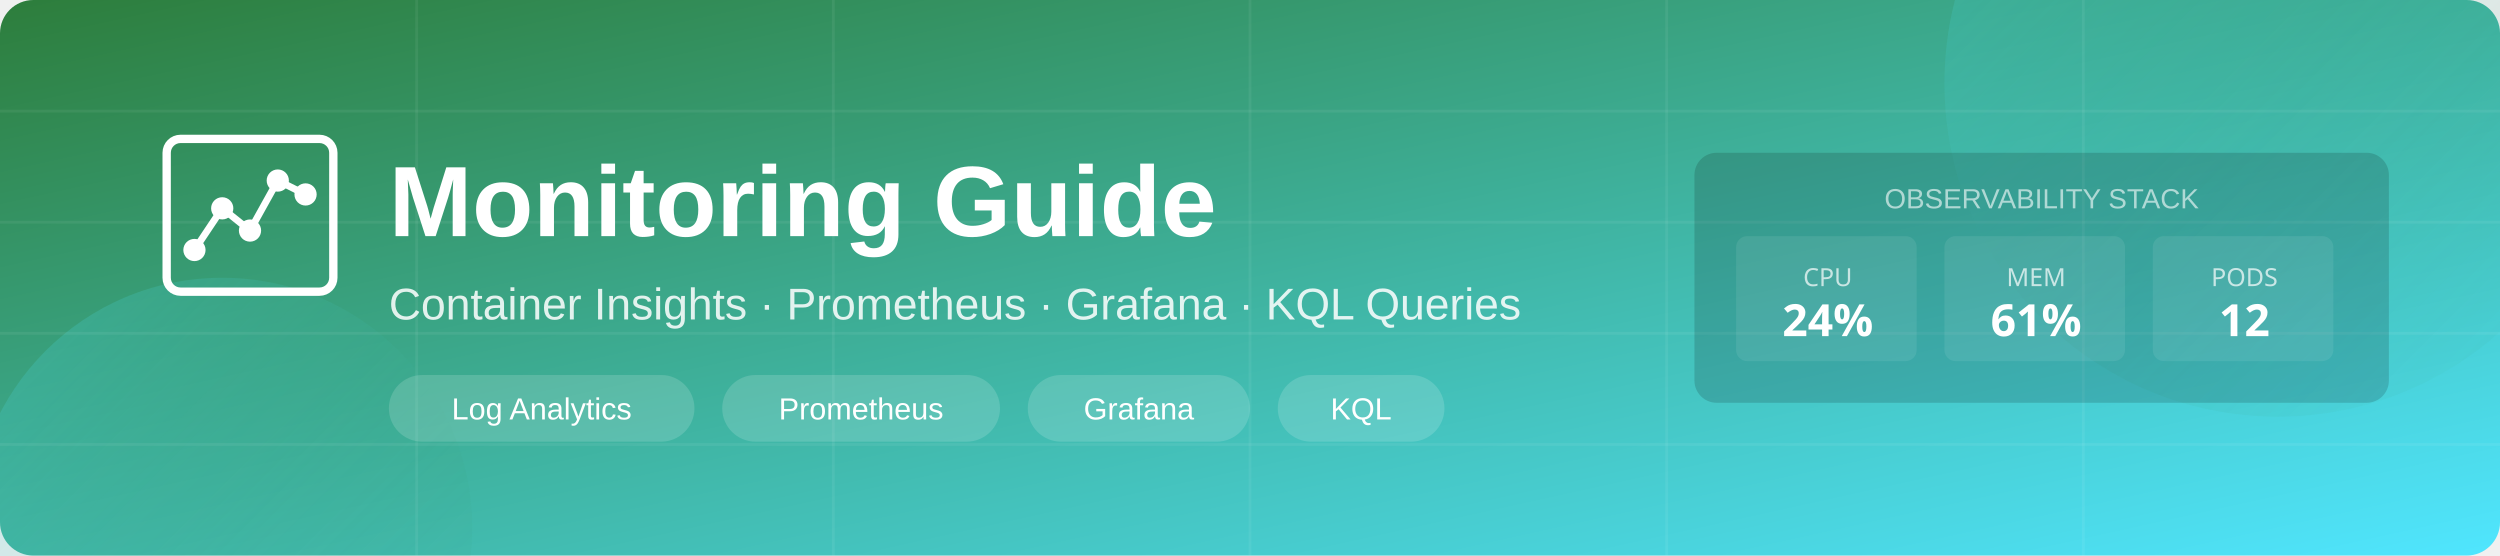
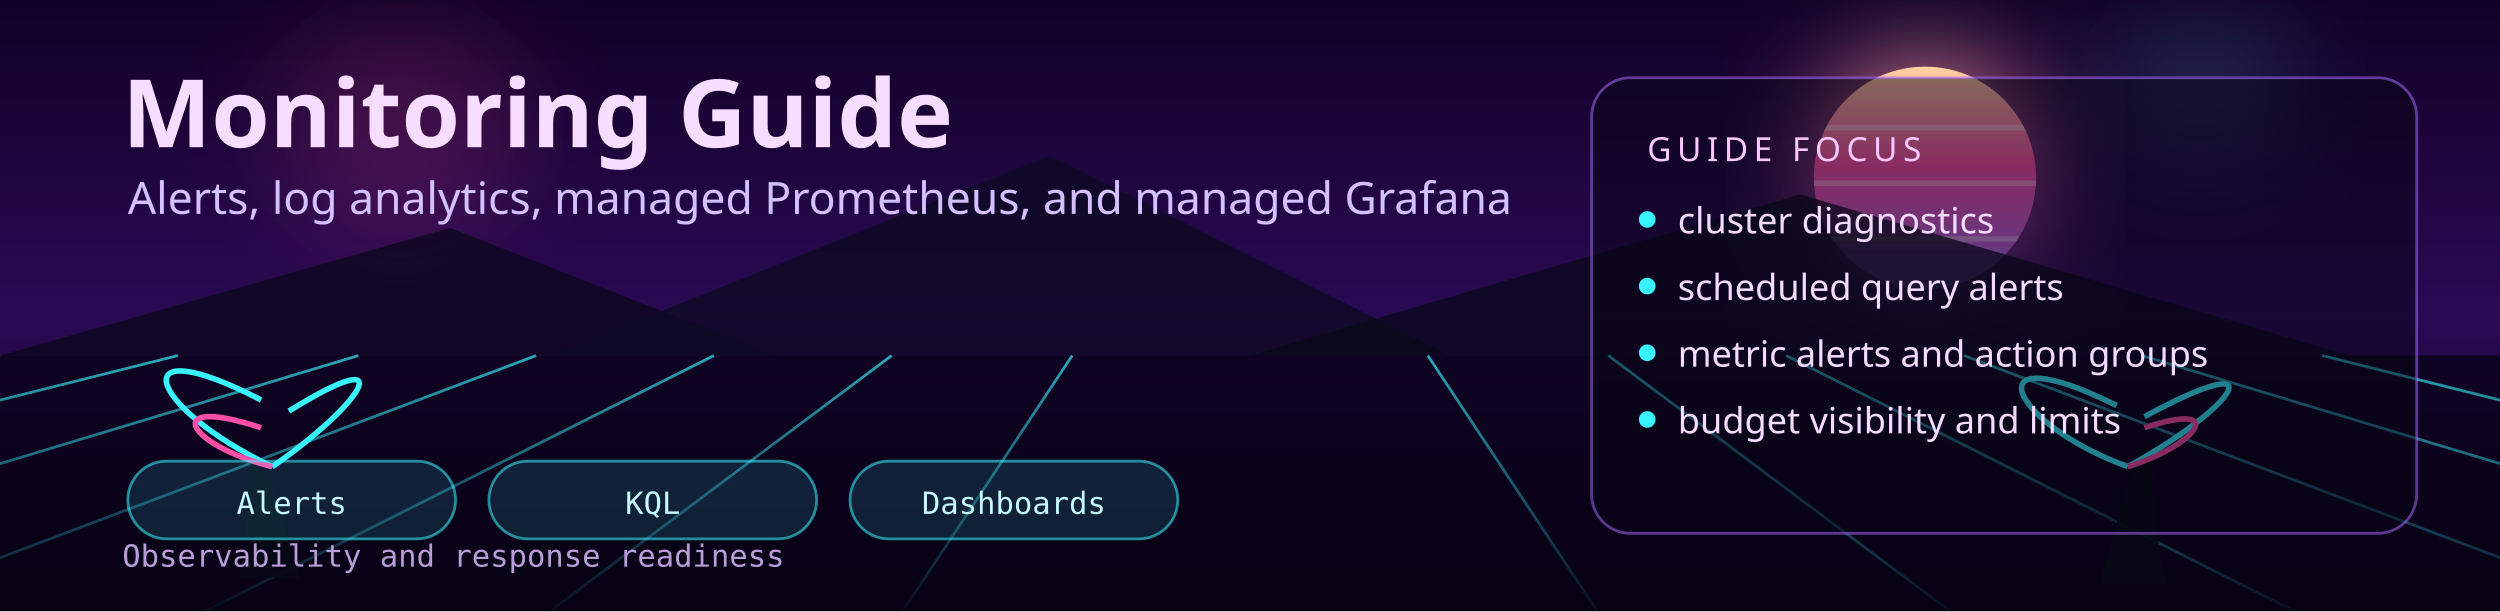
- <svg xmlns="http://www.w3.org/2000/svg" viewBox="0 0 900 200">
+ <svg xmlns="http://www.w3.org/2000/svg" width="900" height="220" viewBox="0 0 900 220">
  <defs>
-     <linearGradient id="bg" x1="0%" y1="0%" x2="100%" y2="100%">
-       <stop offset="0%" style="stop-color:#2D7D3B" />
-       <stop offset="100%" style="stop-color:#50E6FF" />
+     <linearGradient id="bg" x1="0" y1="0" x2="0" y2="1">
+       <stop offset="0%" stop-color="#120126" />
+       <stop offset="52%" stop-color="#2a0954" />
+       <stop offset="100%" stop-color="#070111" />
    </linearGradient>
-     <linearGradient id="glow" x1="0%" y1="0%" x2="100%" y2="100%">
-       <stop offset="0%" style="stop-color:#50E6FF;stop-opacity:0.25" />
-       <stop offset="100%" style="stop-color:#2D7D3B;stop-opacity:0" />
+     <linearGradient id="sun" x1="0" y1="0" x2="0" y2="1">
+       <stop offset="0%" stop-color="#ffd29f" />
+       <stop offset="45%" stop-color="#ff4ea8" />
+       <stop offset="100%" stop-color="#a56fff" />
    </linearGradient>
+     <linearGradient id="grid" x1="0" y1="0" x2="0" y2="1">
+       <stop offset="0%" stop-color="rgba(57,244,255,0.75)" />
+       <stop offset="100%" stop-color="rgba(57,244,255,0.05)" />
+     </linearGradient>
+     <filter id="softGlow" x="-40%" y="-40%" width="180%" height="180%">
+       <feGaussianBlur stdDeviation="20" />
+     </filter>
+     <clipPath id="sunClip">
+       <circle cx="693" cy="64" r="40" />
+     </clipPath>
  </defs>
-   <rect width="900" height="200" rx="12" fill="url(#bg)" />
-   <circle cx="820" cy="30" r="120" fill="url(#glow)" />
-   <circle cx="80" cy="190" r="90" fill="url(#glow)" />
-   <g stroke="rgba(255,255,255,0.06)" stroke-width="1">
-     <line x1="0" y1="40" x2="900" y2="40" />
-     <line x1="0" y1="80" x2="900" y2="80" />
-     <line x1="0" y1="120" x2="900" y2="120" />
-     <line x1="0" y1="160" x2="900" y2="160" />
-     <line x1="150" y1="0" x2="150" y2="200" />
-     <line x1="300" y1="0" x2="300" y2="200" />
-     <line x1="450" y1="0" x2="450" y2="200" />
-     <line x1="600" y1="0" x2="600" y2="200" />
-     <line x1="750" y1="0" x2="750" y2="200" />
+   <rect width="900" height="220" fill="url(#bg)" />
+   <circle cx="693" cy="64" r="40" fill="url(#sun)" filter="url(#softGlow)" opacity="0.9" />
+   <circle cx="693" cy="64" r="40" fill="url(#sun)" />
+   <g clip-path="url(#sunClip)" stroke="rgba(255,255,255,0.35)" stroke-width="2">
+     <line x1="653" y1="46" x2="733" y2="46" />
+     <line x1="653" y1="66" x2="733" y2="66" />
+     <line x1="653" y1="86" x2="733" y2="86" />
+     <line x1="653" y1="106" x2="733" y2="106" />
  </g>
-   <g transform="translate(55,45)" fill="none" stroke="white" stroke-width="3" stroke-linecap="round" stroke-linejoin="round">
-     <rect x="5" y="5" width="60" height="55" rx="5" />
-     <polyline points="15,45 25,30 35,38 45,20 55,25" stroke-width="2.5" />
-     <circle cx="15" cy="45" r="2.5" fill="white" />
-     <circle cx="25" cy="30" r="2.5" fill="white" />
-     <circle cx="35" cy="38" r="2.5" fill="white" />
-     <circle cx="45" cy="20" r="2.5" fill="white" />
-     <circle cx="55" cy="25" r="2.5" fill="white" />
+   <circle cx="144" cy="48" r="42" fill="rgba(255,78,168,0.18)" filter="url(#softGlow)" />
+   <circle cx="792" cy="26" r="33" fill="rgba(57,244,255,0.14)" filter="url(#softGlow)" />
+   <polygon points="0,128 162,82 279,128" fill="rgba(8,8,22,0.7)" />
+   <polygon points="198,128 378,56 522,128" fill="rgba(14,10,36,0.82)" />
+   <polygon points="450,128 648,70 846,128" fill="rgba(8,8,26,0.75)" />
+   <rect x="0" y="128" width="900" height="92" fill="rgba(7,2,20,0.72)" />
+   <g stroke="url(#grid)" stroke-width="1" opacity="0.9">
+     <line x1="0" y1="136" x2="900" y2="136" />
+     <line x1="0" y1="154" x2="900" y2="154" />
+     <line x1="0" y1="172" x2="900" y2="172" />
+     <line x1="0" y1="190" x2="900" y2="190" />
+     <line x1="0" y1="208" x2="900" y2="208" />
+     <line x1="0" y1="128" x2="-427" y2="220" />
+     <line x1="64" y1="128" x2="-303" y2="220" />
+     <line x1="129" y1="128" x2="-176" y2="220" />
+     <line x1="193" y1="128" x2="-51" y2="220" />
+     <line x1="257" y1="128" x2="74" y2="220" />
+     <line x1="321" y1="128" x2="198" y2="220" />
+     <line x1="386" y1="128" x2="325" y2="220" />
+     <line x1="450" y1="128" x2="450" y2="220" />
+     <line x1="514" y1="128" x2="575" y2="220" />
+     <line x1="579" y1="128" x2="702" y2="220" />
+     <line x1="643" y1="128" x2="826" y2="220" />
+     <line x1="707" y1="128" x2="951" y2="220" />
+     <line x1="771" y1="128" x2="1076" y2="220" />
+     <line x1="836" y1="128" x2="1203" y2="220" />
+     <line x1="900" y1="128" x2="1328" y2="220" />
  </g>
-   <text x="140" y="85" font-family="Segoe UI,Arial,sans-serif" font-size="36" font-weight="700" fill="white">Monitoring Guide</text>
-   <text x="140" y="115" font-family="Segoe UI,Arial,sans-serif" font-size="16" fill="rgba(255,255,255,0.85)">Container Insights · Prometheus · Grafana · KQL Queries</text>
-   <g transform="translate(140,135)">
-     <rect width="110" height="24" rx="12" fill="rgba(255,255,255,0.15)" />
-     <text x="55" y="16" font-family="Segoe UI,Arial,sans-serif" font-size="11" fill="white" text-anchor="middle">Log Analytics</text>
-     <rect x="120" width="100" height="24" rx="12" fill="rgba(255,255,255,0.15)" />
-     <text x="170" y="16" font-family="Segoe UI,Arial,sans-serif" font-size="11" fill="white" text-anchor="middle">Prometheus</text>
-     <rect x="230" width="80" height="24" rx="12" fill="rgba(255,255,255,0.15)" />
-     <text x="270" y="16" font-family="Segoe UI,Arial,sans-serif" font-size="11" fill="white" text-anchor="middle">Grafana</text>
-     <rect x="320" width="60" height="24" rx="12" fill="rgba(255,255,255,0.15)" />
-     <text x="350" y="16" font-family="Segoe UI,Arial,sans-serif" font-size="11" fill="white" text-anchor="middle">KQL</text>
+   <path d="M 86 208 C 94 168, 84 158, 98 174 L 108 208 Z" fill="rgba(8,8,22,0.92)" />
+   <path d="M 98 168 C 52 146, 44 118, 94 144" stroke="#39f4ff" stroke-width="2" fill="none" />
+   <path d="M 98 168 C 130 146, 146 122, 104 148" stroke="#39f4ff" stroke-width="2" fill="none" />
+   <path d="M 98 168 C 66 160, 58 142, 94 154" stroke="#ff4ea8" stroke-width="2" fill="none" />
+   <path d="M 780 210 C 770 172, 782 152, 766 174 L 756 210 Z" fill="rgba(8,8,22,0.92)" />
+   <path d="M 766 168 C 722 152, 710 120, 762 146" stroke="#39f4ff" stroke-width="2" fill="none" />
+   <path d="M 766 168 C 806 146, 820 124, 772 150" stroke="#39f4ff" stroke-width="2" fill="none" />
+   <path d="M 766 168 C 792 160, 802 144, 772 154" stroke="#ff4ea8" stroke-width="2" fill="none" />
+   <text x="44" y="53" font-family="'Orbitron','Segoe UI',sans-serif" font-size="34" font-weight="700" fill="#f7ddff">Monitoring Guide</text>
+   <text x="46" y="77" font-family="'Space Grotesk','Segoe UI',sans-serif" font-size="16" fill="#d4c0ff">Alerts, log analytics, managed Prometheus, and managed Grafana</text>
+   <g transform="translate(46,166)">
+     <rect width="118" height="28" rx="14" fill="rgba(57,244,255,0.13)" stroke="rgba(57,244,255,0.55)" />
+     <text x="59" y="19" text-anchor="middle" font-family="'IBM Plex Mono','Consolas',monospace" font-size="11" fill="#c7faff">Alerts</text>
  </g>
-   <g transform="translate(610,55)">
-     <rect width="250" height="90" rx="8" fill="rgba(0,0,0,0.15)" />
-     <text x="125" y="20" font-family="Segoe UI,Arial,sans-serif" font-size="10" fill="rgba(255,255,255,0.6)" text-anchor="middle">OBSERVABILITY STACK</text>
-     <g transform="translate(15,30)">
-       <rect width="65" height="45" rx="4" fill="rgba(255,255,255,0.08)" />
-       <text x="33" y="18" font-family="Segoe UI" font-size="9" fill="rgba(255,255,255,0.7)" text-anchor="middle">CPU</text>
-       <text x="33" y="36" font-family="Segoe UI" font-size="16" fill="white" text-anchor="middle" font-weight="600">24%</text>
-     </g>
-     <g transform="translate(90,30)">
-       <rect width="65" height="45" rx="4" fill="rgba(255,255,255,0.08)" />
-       <text x="33" y="18" font-family="Segoe UI" font-size="9" fill="rgba(255,255,255,0.7)" text-anchor="middle">MEM</text>
-       <text x="33" y="36" font-family="Segoe UI" font-size="16" fill="white" text-anchor="middle" font-weight="600">61%</text>
-     </g>
-     <g transform="translate(165,30)">
-       <rect width="65" height="45" rx="4" fill="rgba(255,255,255,0.08)" />
-       <text x="33" y="18" font-family="Segoe UI" font-size="9" fill="rgba(255,255,255,0.7)" text-anchor="middle">PODS</text>
-       <text x="33" y="36" font-family="Segoe UI" font-size="16" fill="white" text-anchor="middle" font-weight="600">12</text>
-     </g>
+   <g transform="translate(176,166)">
+     <rect width="118" height="28" rx="14" fill="rgba(57,244,255,0.13)" stroke="rgba(57,244,255,0.55)" />
+     <text x="59" y="19" text-anchor="middle" font-family="'IBM Plex Mono','Consolas',monospace" font-size="11" fill="#c7faff">KQL</text>
  </g>
+   <g transform="translate(306,166)">
+     <rect width="118" height="28" rx="14" fill="rgba(57,244,255,0.13)" stroke="rgba(57,244,255,0.55)" />
+     <text x="59" y="19" text-anchor="middle" font-family="'IBM Plex Mono','Consolas',monospace" font-size="11" fill="#c7faff">Dashboards</text>
+   </g>
+   <g transform="translate(573,28)">
+     <rect width="297" height="164" rx="14" fill="rgba(7,5,20,0.48)" stroke="rgba(165,111,255,0.52)" />
+     <text x="20" y="30" font-family="'Orbitron','Segoe UI',sans-serif" font-size="12" letter-spacing="2" fill="#f9c8ff">GUIDE FOCUS</text>
+     <circle cx="20" cy="51" r="3" fill="#39f4ff" />
+     <text x="31" y="56" font-family="'Space Grotesk','Segoe UI',sans-serif" font-size="13" fill="#f3dcff">cluster diagnostics</text>
+     <circle cx="20" cy="75" r="3" fill="#39f4ff" />
+     <text x="31" y="80" font-family="'Space Grotesk','Segoe UI',sans-serif" font-size="13" fill="#f3dcff">scheduled query alerts</text>
+     <circle cx="20" cy="99" r="3" fill="#39f4ff" />
+     <text x="31" y="104" font-family="'Space Grotesk','Segoe UI',sans-serif" font-size="13" fill="#f3dcff">metric alerts and action groups</text>
+     <circle cx="20" cy="123" r="3" fill="#39f4ff" />
+     <text x="31" y="128" font-family="'Space Grotesk','Segoe UI',sans-serif" font-size="13" fill="#f3dcff">budget visibility and limits</text>
+   </g>
+   <text x="44" y="204" font-family="'IBM Plex Mono','Consolas',monospace" font-size="11" fill="#b89ed8">Observability and response readiness</text>
</svg>
